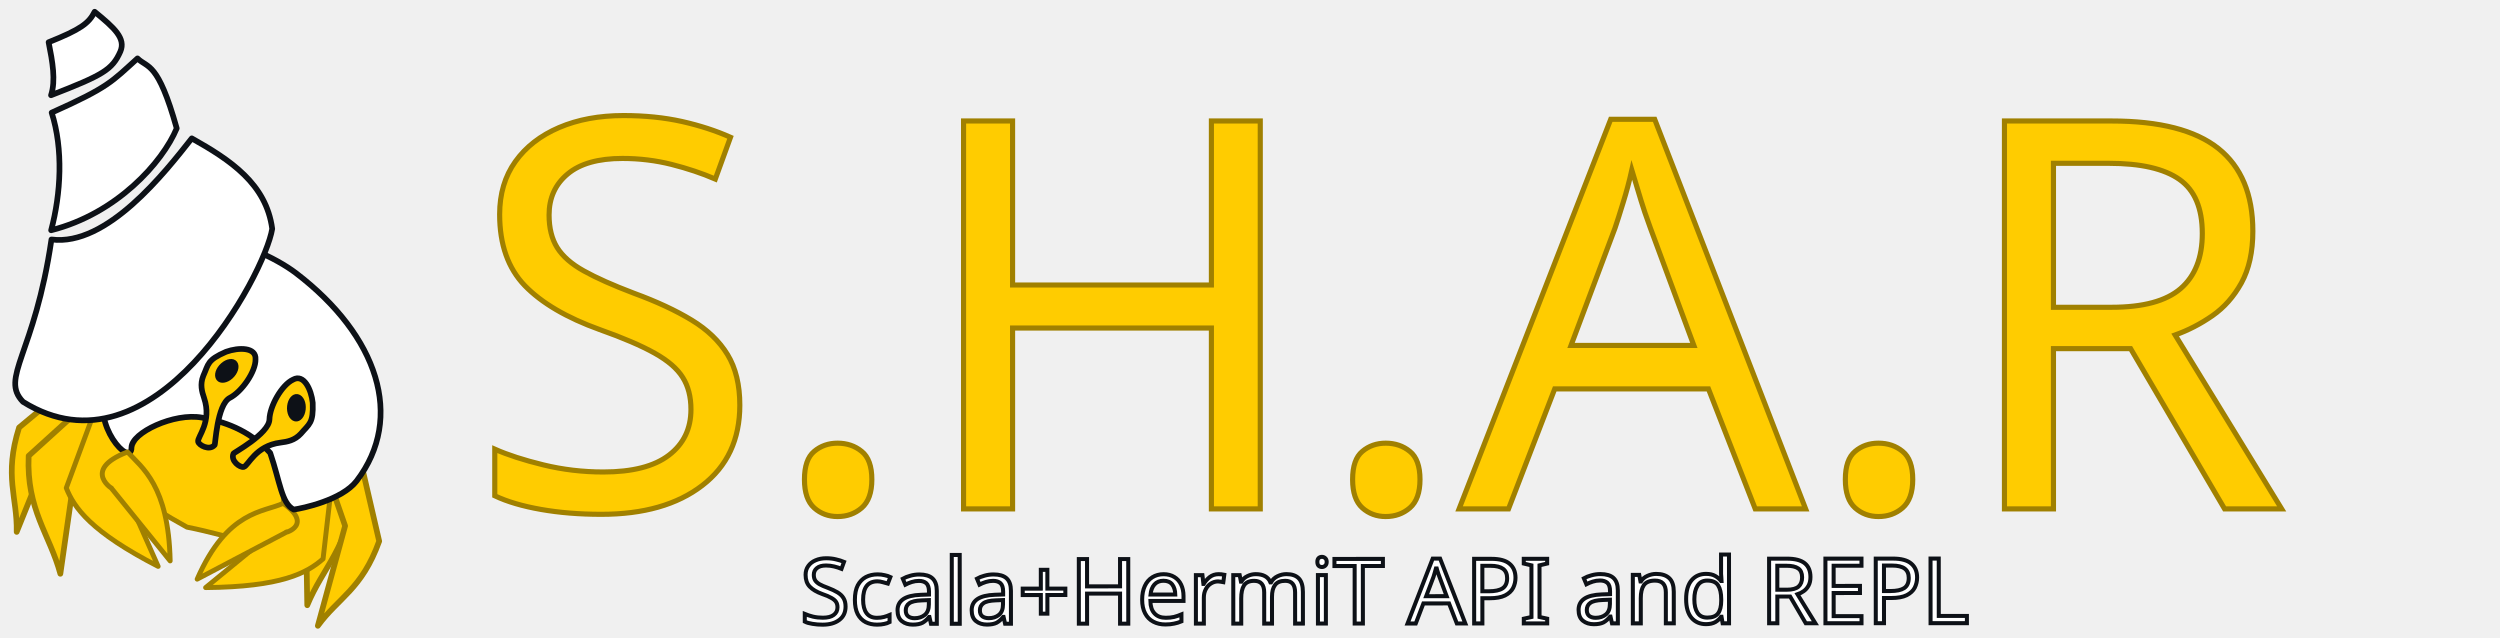
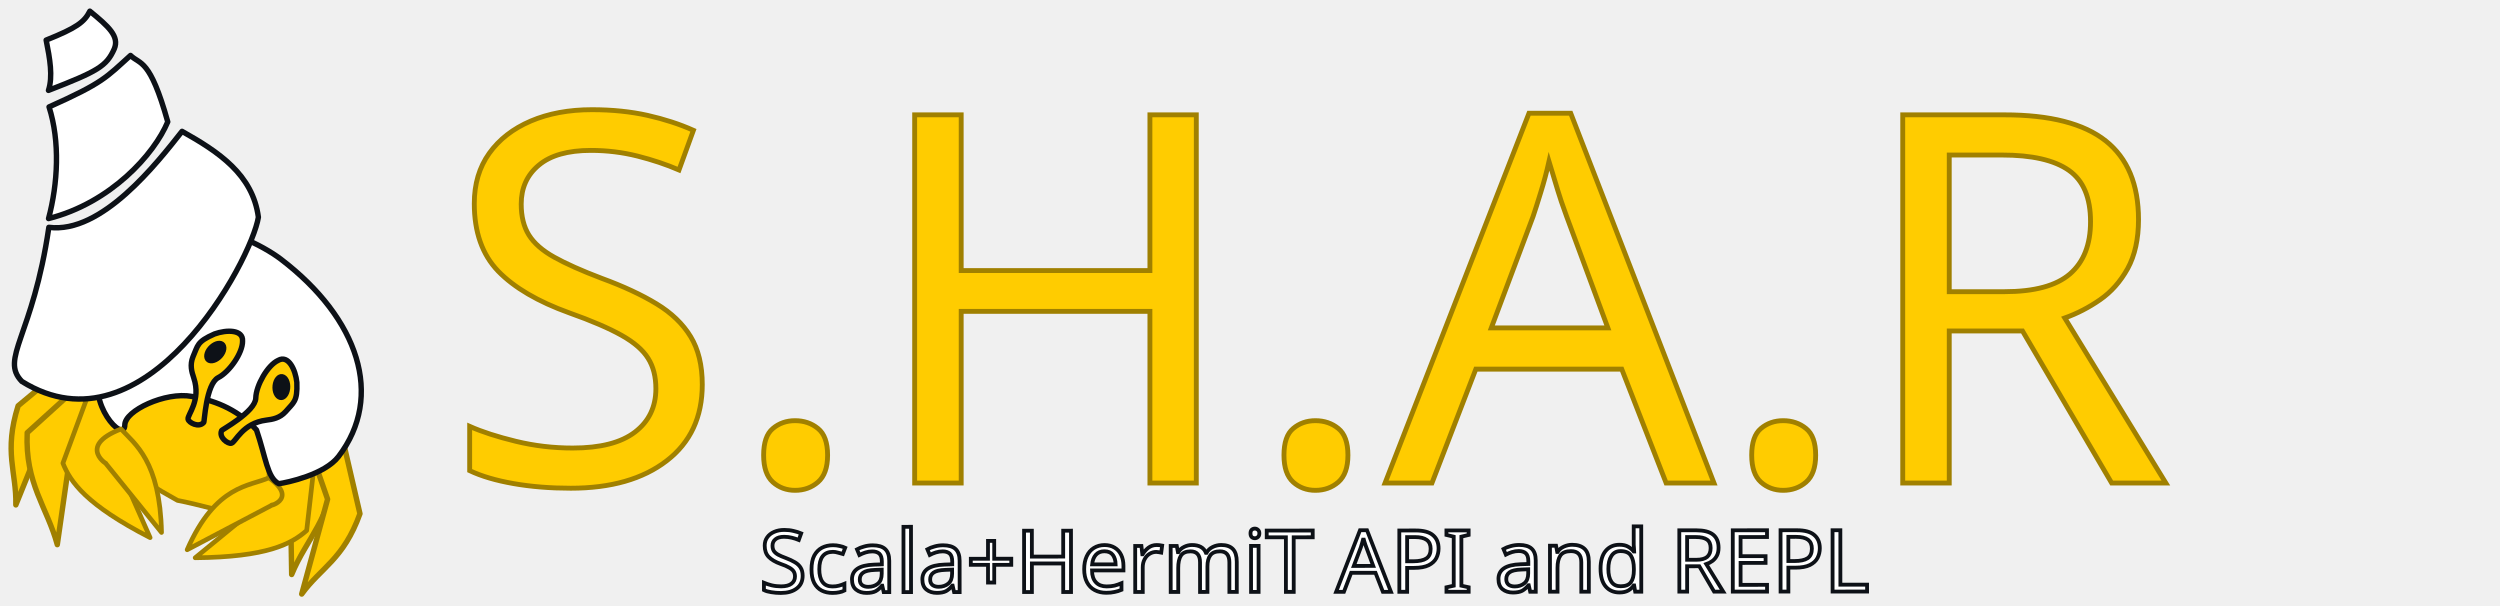
- <svg xmlns="http://www.w3.org/2000/svg" width="280.559mm" height="71.55mm" viewBox="0 0 280.559 71.55" version="1.1" id="svg4551">
+ <svg xmlns="http://www.w3.org/2000/svg" width="295.559mm" height="71.55mm" viewBox="0 0 295.559 71.55" version="1.1" id="svg4551">
  <defs id="defs4545" />
  <g id="layer1" transform="translate(41.87287,-11.22702)">
    <path style="fill:#ffcc00;fill-opacity:1;stroke:#a08000;stroke-width:0.641;stroke-linecap:butt;stroke-linejoin:round;stroke-miterlimit:4;stroke-dasharray:none;stroke-dashoffset:6.667;stroke-opacity:1;paint-order:normal" d="m -7.874,59.838 c -3.932,-6.504 -5.71,-1.663 -8.057,0.184 l 8.344,7.222 0.196,11.902 c 1.732,-4.225 4.705,-6.66 5.194,-12.681 z" id="rect5675-3-2" />
    <path style="fill:#ffcc00;fill-opacity:1;stroke:#a08000;stroke-width:0.641;stroke-linecap:butt;stroke-linejoin:round;stroke-miterlimit:4;stroke-dasharray:none;stroke-dashoffset:6.667;stroke-opacity:1;paint-order:normal" d="m -32.796,53.441 c 5.479,-5.726 5.21,-1.262 6.458,0.512 l -9.304,6.187 -4.359,10.778 c 0.089,-3.904 -1.459,-6.237 0.271,-11.714 z" id="rect5675-5-9-5" />
    <path style="fill:#ffcc00;fill-opacity:1;stroke:#a08000;stroke-width:0.641;stroke-linecap:butt;stroke-linejoin:round;stroke-miterlimit:4;stroke-dasharray:none;stroke-dashoffset:6.667;stroke-opacity:1;paint-order:normal" d="m -32.191,56.525 c 4.719,-5.958 5.874,-0.931 7.969,1.196 l -9.186,6.114 -1.692,11.783 c -1.187,-4.41 -3.829,-7.199 -3.556,-13.234 z" id="rect5675-3" />
    <text xml:space="preserve" style="font-style:normal;font-weight:normal;font-size:6.097px;line-height:1.25;font-family:sans-serif;letter-spacing:0px;word-spacing:0px;fill:#ffcc00;fill-opacity:1;stroke:#a08000;stroke-width:0.576;stroke-miterlimit:4;stroke-dasharray:none;stroke-opacity:1" x="10.544" y="68.336" id="text5935">
      <tspan id="tspan5933" x="10.544" y="68.336" style="font-style:normal;font-variant:normal;font-weight:normal;font-stretch:normal;font-size:60.968px;font-family:'Rockwell Condensed';-inkscape-font-specification:'Rockwell Condensed, ';fill:#ffcc00;fill-opacity:1;stroke:#a08000;stroke-width:0.576;stroke-miterlimit:4;stroke-dasharray:none;stroke-opacity:1">S.H.A.R</tspan>
    </text>
    <text xml:space="preserve" style="font-style:normal;font-weight:normal;font-size:6.097px;line-height:1.25;font-family:sans-serif;letter-spacing:0px;word-spacing:0px;fill:#ffffff;fill-opacity:1;stroke:#0d1117;stroke-width:0.452;stroke-miterlimit:4;stroke-dasharray:none;stroke-opacity:1" x="47.88" y="81.264" id="text5841-4" transform="rotate(-0.03384819)">
      <tspan id="tspan5839-8" x="47.88" y="81.264" style="font-style:normal;font-variant:normal;font-weight:normal;font-stretch:normal;font-size:10.161px;font-family:Rockwell;-inkscape-font-specification:Rockwell;fill:#ffffff;fill-opacity:1;stroke:#0d1117;stroke-width:0.452;stroke-miterlimit:4;stroke-dasharray:none;stroke-opacity:1">Scala+HermiT API and REPL</tspan>
    </text>
    <path style="fill:#ffcc00;fill-opacity:1;stroke:#a08000;stroke-width:0.554;stroke-linecap:butt;stroke-linejoin:round;stroke-miterlimit:4;stroke-dasharray:none;stroke-dashoffset:6.667;stroke-opacity:1;paint-order:normal" d="m -26.945,54.897 c 10.963,-3.57 17.9,0.023 21.69,9.21 l -2.798,8.056 c -1.455,1.631 -7.874,-0.83 -12.832,-1.776 -4.912,-2.738 -8.34,-4.976 -9.808,-7.906 z" id="rect5651-0" />
    <path style="fill:#ffcc00;fill-opacity:1;stroke:#a08000;stroke-width:0.554;stroke-linecap:butt;stroke-linejoin:round;stroke-miterlimit:4;stroke-dasharray:none;stroke-dashoffset:6.667;stroke-opacity:1;paint-order:normal" d="m -31.691,58.558 c 0.905,-5.996 1.484,-13.077 7.347,-2.526 l -4.362,8.415 4.581,10.341 c -7.56,-3.885 -9.43,-6.585 -10.311,-8.8 z" id="rect5680-4" />
    <path style="fill:#ffcc00;fill-opacity:1;stroke:#a08000;stroke-width:0.554;stroke-linecap:butt;stroke-linejoin:round;stroke-miterlimit:4;stroke-dasharray:none;stroke-dashoffset:6.667;stroke-opacity:1;paint-order:normal" d="m -4.713,66.077 c 1.9,-5.759 4.581,-12.342 -5.419,-5.556 l 0.095,9.472 -8.76,7.175 c 8.504,-0.073 11.393,-1.643 13.18,-3.225 z" id="rect5680-5-6" />
    <path style="fill:#ffcc00;fill-opacity:1;stroke:#a08000;stroke-width:0.641;stroke-linecap:butt;stroke-linejoin:round;stroke-miterlimit:4;stroke-dasharray:none;stroke-dashoffset:6.667;stroke-opacity:1;paint-order:normal" d="m -1.351,63.191 c -0.894,-7.863 -3.386,-4.145 -5.455,-3.483 l 3.662,10.536 -3.059,11.213 c 2.295,-3.164 4.943,-4.091 6.885,-9.496 z" id="rect5675-5-9" />
    <path style="fill:#ffcc00;fill-opacity:1;stroke:#a08000;stroke-width:0.554;stroke-linecap:butt;stroke-linejoin:round;stroke-miterlimit:4;stroke-dasharray:none;stroke-dashoffset:6.667;stroke-opacity:1;paint-order:normal" d="m -9.643,70.904 -10.103,5.316 c 3.392,-7.769 7.496,-7.49 9.656,-8.511 3.8,2.717 -0.585,3.516 0.446,3.195 z" id="rect5680-4-6-5" />
    <path style="fill:#ffffff;fill-opacity:1;stroke:#0d1117;stroke-width:0.641;stroke-linecap:butt;stroke-linejoin:round;stroke-miterlimit:4;stroke-dasharray:none;stroke-dashoffset:6.667;stroke-opacity:1;paint-order:normal" d="m -1.843,65.19 c -1.649,2.163 -6.101,3.091 -7.067,3.222 -1.371,-0.687 -1.532,-3.108 -2.642,-6.359 -2.448,-2.679 -5.334,-3.533 -7.637,-3.958 -3.151,-0.582 -7.924,1.702 -7.928,3.351 -0.006,2.381 -4.692,-2.733 -2.711,-6.475 2.998,-5.661 6.568,-14.692 12.086,-16.365 2.174,-0.659 6.865,1.574 9.084,3.268 9.199,7.022 12.23,16.214 6.815,23.315 z" id="path4508" />
    <path style="fill:#ffffff;fill-opacity:1;stroke:#0d1117;stroke-width:0.641;stroke-linecap:butt;stroke-linejoin:round;stroke-miterlimit:4;stroke-dasharray:none;stroke-dashoffset:6.667;stroke-opacity:1;paint-order:normal" d="m -36.098,38.102 c 6.25,0.816 12.792,-7.601 15.746,-11.347 4.343,2.435 8.355,5.105 9.027,10.149 -0.808,5.085 -13.333,28.53 -27.963,19.417 -2.626,-2.712 1.298,-5.279 3.19,-18.218 z" id="rect4495-3" />
    <path style="fill:#ffffff;fill-opacity:1;stroke:#0d1117;stroke-width:0.641;stroke-linecap:butt;stroke-linejoin:round;stroke-miterlimit:4;stroke-dasharray:none;stroke-dashoffset:6.667;stroke-opacity:1;paint-order:normal" d="m -36.075,23.868 c 6.442,-2.881 6.735,-3.473 9.633,-6.087 1.141,1.119 2.282,0.291 4.402,7.848 -1.59,3.816 -6.734,9.581 -14.093,11.438 1.102,-4.125 1.369,-9.104 0.059,-13.199 z" id="rect4495-3-0" />
    <path style="fill:#ffcc00;fill-opacity:1;stroke:#a08000;stroke-width:0.554;stroke-linecap:butt;stroke-linejoin:round;stroke-miterlimit:4;stroke-dasharray:none;stroke-dashoffset:6.667;stroke-opacity:1;paint-order:normal" d="m -29.401,65.977 6.623,8.198 c -0.177,-8.473 -3.174,-10.465 -4.783,-12.228 -5.432,2.09 -1.292,4.414 -1.839,4.03 z" id="rect5680-4-6" />
    <path style="fill:#ffffff;fill-opacity:1;stroke:#0d1117;stroke-width:0.641;stroke-linecap:butt;stroke-linejoin:round;stroke-miterlimit:4;stroke-dasharray:none;stroke-dashoffset:6.667;stroke-opacity:1;paint-order:normal" d="m -36.417,15.967 c 3.581,-1.434 4.516,-2.119 5.166,-3.42 2.213,1.805 3.514,2.982 2.887,4.459 -0.905,2.044 -1.947,2.646 -7.78,4.908 0.538,-1.654 0.169,-3.736 -0.273,-5.948 z" id="rect4495-3-0-2" />
    <path style="fill:#ffcc00;fill-opacity:1;stroke:#0d1117;stroke-width:0.641;stroke-linecap:butt;stroke-linejoin:round;stroke-miterlimit:4;stroke-dasharray:none;stroke-dashoffset:6.667;stroke-opacity:1;paint-order:normal" d="m -17.789,61.168 c -0.572,0.67 -1.769,0.033 -1.85,-0.384 -0.102,-0.524 1.582,-2.201 0.669,-4.895 -0.243,-0.717 -0.473,-1.518 -0.091,-2.477 0.601,-1.338 0.421,-1.773 2.553,-2.705 1.427,-0.513 3.401,-0.528 3.31,0.843 0.029,1.386 -1.545,3.642 -2.874,4.322 -1.464,0.75 -1.632,5.376 -1.718,5.296 z" id="path5656-6-8-45-4" />
    <path style="fill:#ffcc00;fill-opacity:1;stroke:#0d1117;stroke-width:0.641;stroke-linecap:butt;stroke-linejoin:round;stroke-miterlimit:4;stroke-dasharray:none;stroke-dashoffset:6.667;stroke-opacity:1;paint-order:normal" d="m -15.671,62.134 c -0.356,0.804 0.74,1.601 1.152,1.493 0.518,-0.137 1.3,-2.378 4.131,-2.731 0.754,-0.094 1.577,-0.236 2.277,-0.996 0.947,-1.122 1.418,-1.149 1.332,-3.468 -0.158,-1.504 -1.004,-3.281 -2.202,-2.604 -1.264,0.577 -2.617,2.972 -2.653,4.46 -0.04,1.64 -4.146,3.805 -4.036,3.847 z" id="path5656-6-8-45-4-2" />
    <ellipse style="fill:#0d1117;fill-opacity:1;stroke:#0d1117;stroke-width:0.519;stroke-linecap:butt;stroke-linejoin:round;stroke-miterlimit:4;stroke-dasharray:none;stroke-dashoffset:6.667;stroke-opacity:1;paint-order:normal" id="path4524" cx="-44.946" cy="28.642" rx="1.276" ry="0.802" transform="matrix(0.7466309,-0.6652385,0.5983284,0.801251,0,0)" />
    <ellipse style="fill:#0d1117;fill-opacity:1;stroke:#0d1117;stroke-width:0.519;stroke-linecap:butt;stroke-linejoin:round;stroke-miterlimit:4;stroke-dasharray:none;stroke-dashoffset:6.667;stroke-opacity:1;paint-order:normal" id="path4524-4" cx="-57.782" cy="-2.166" rx="1.276" ry="0.802" transform="matrix(0.1122697,-0.9936778,0.9802831,0.1975979,0,0)" />
  </g>
</svg>
